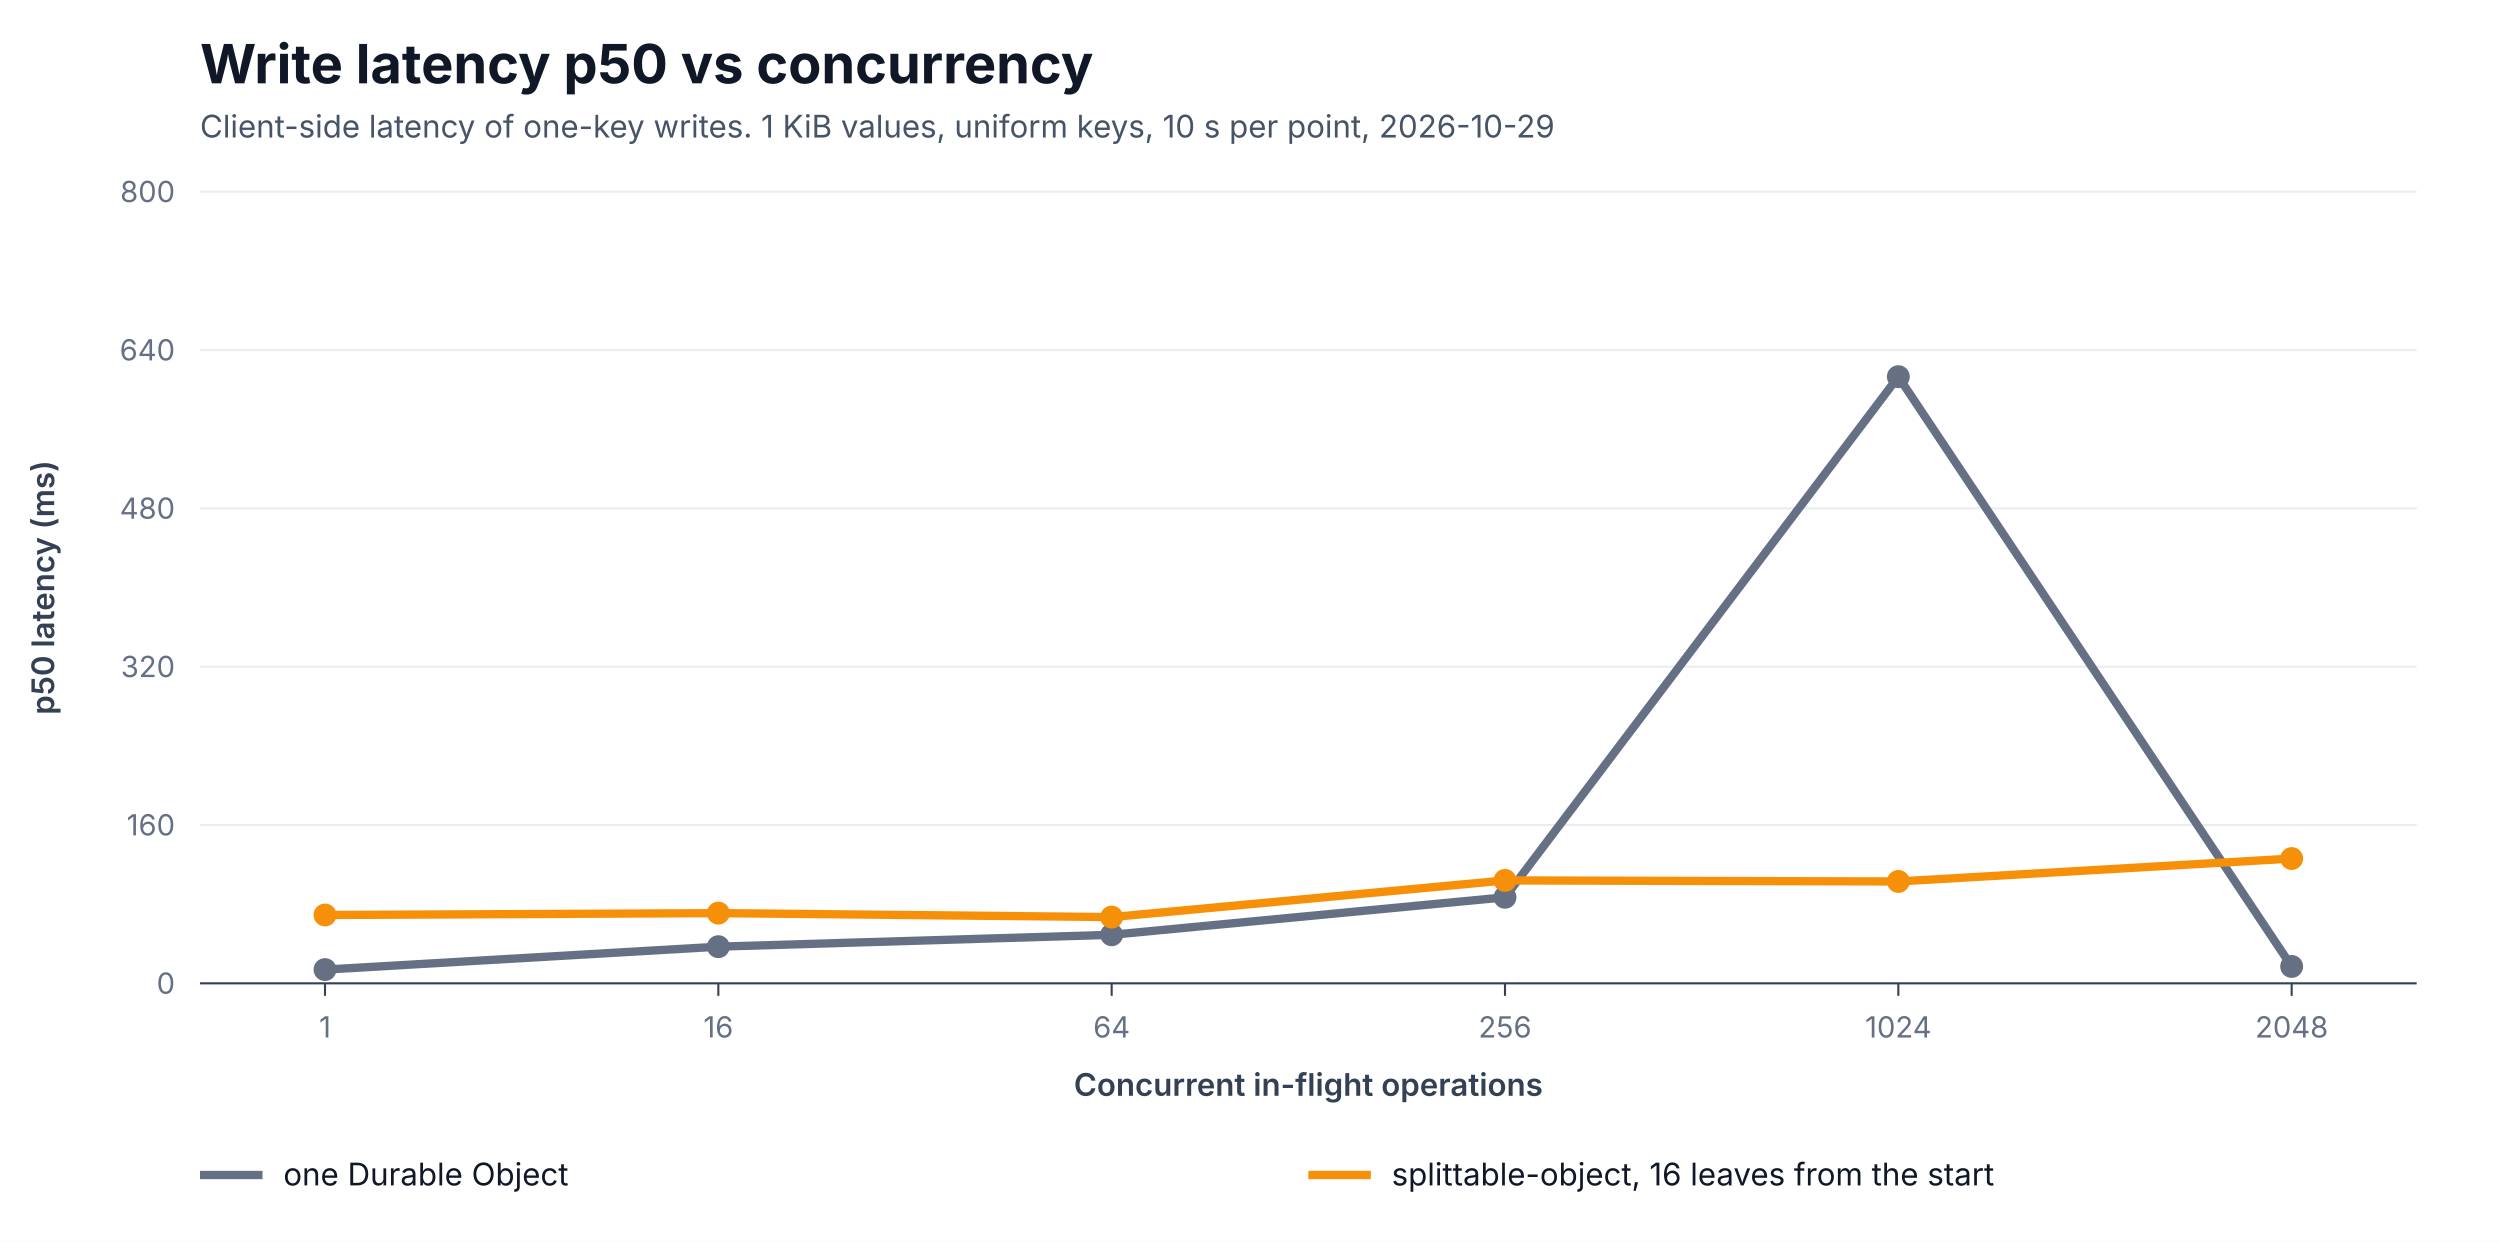
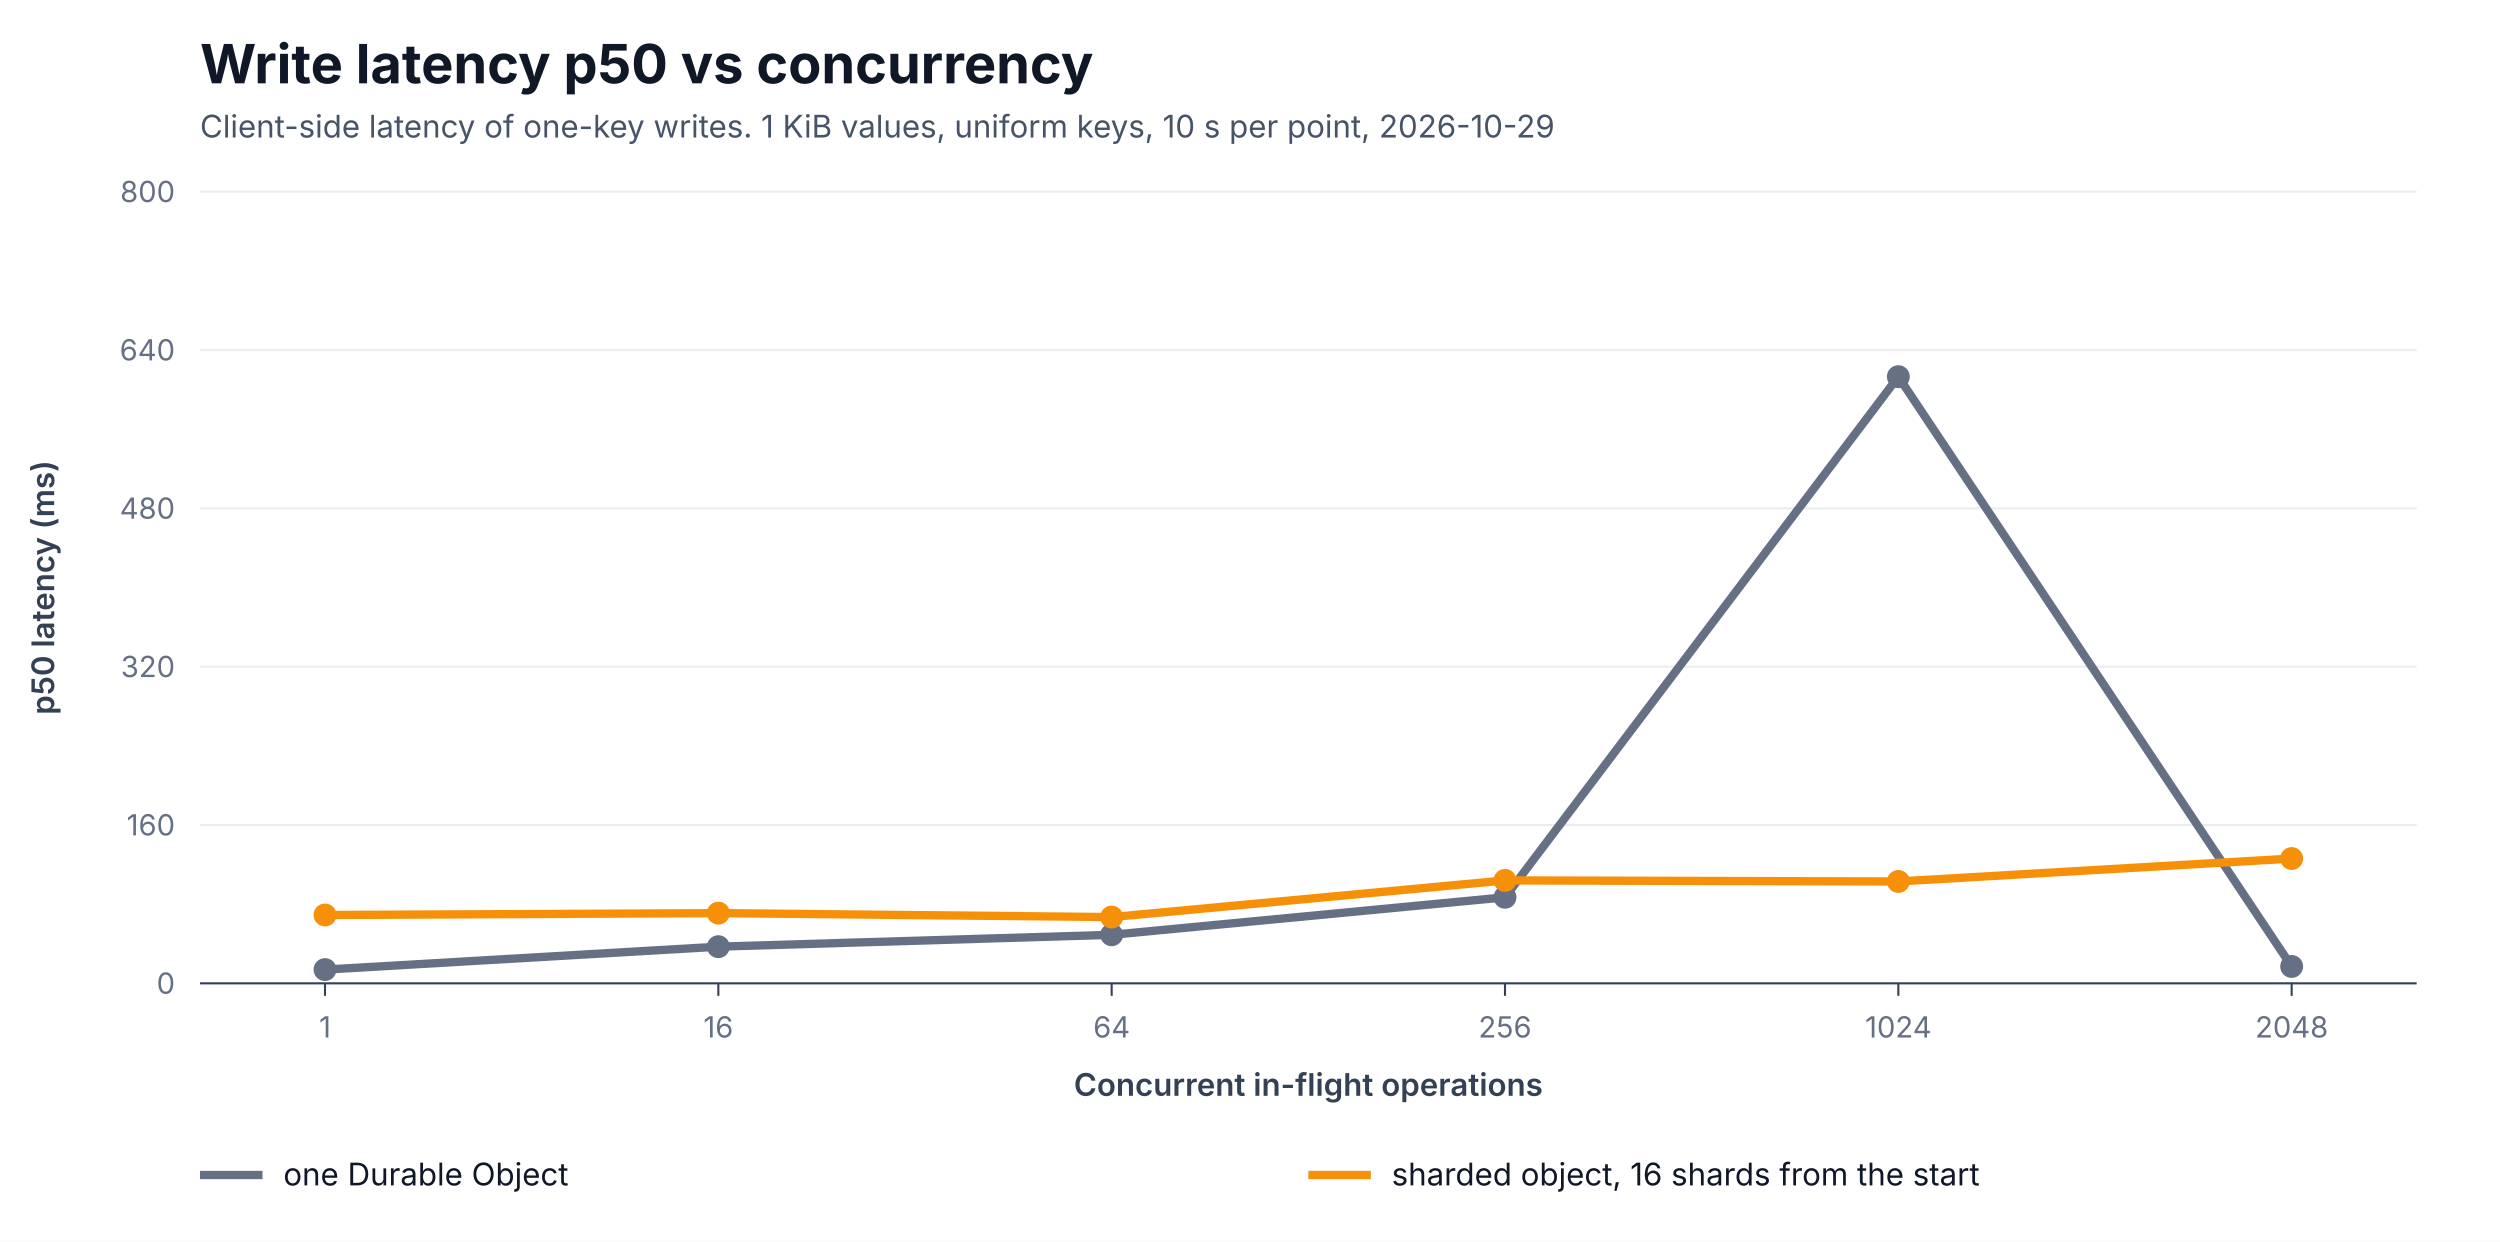
<svg xmlns="http://www.w3.org/2000/svg" width="1200" height="596" viewBox="0 0 1200 596">
  <style>text{font-family:Inter,ui-sans-serif,system-ui,-apple-system,sans-serif;fill:#101828}.title{font-size:26px;font-weight:700}.sub{font-size:15px;fill:#475467}.tick{font-size:14px;fill:#667085}.label{font-size:15px;font-weight:600;fill:#344054}.legend{font-size:15px}.grid{stroke:#eaecf0}.axisline{stroke:#344054}</style>
  <rect width="1200" height="596" fill="#fff" />
  <text x="96" y="40" class="title">Write latency p50 vs concurrency</text>
  <text x="96" y="66" class="sub">Client-side latency of one-key writes. 1 KiB values, uniform keys, 10 s per point, 2026-10-29</text>
  <line x1="96" x2="1160" y1="472" y2="472" class="grid" />
  <text x="84" y="477" text-anchor="end" class="tick">0</text>
  <line x1="96" x2="1160" y1="396" y2="396" class="grid" />
  <text x="84" y="401" text-anchor="end" class="tick">160</text>
  <line x1="96" x2="1160" y1="320" y2="320" class="grid" />
  <text x="84" y="325" text-anchor="end" class="tick">320</text>
  <line x1="96" x2="1160" y1="244" y2="244" class="grid" />
  <text x="84" y="249" text-anchor="end" class="tick">480</text>
  <line x1="96" x2="1160" y1="168" y2="168" class="grid" />
  <text x="84" y="173" text-anchor="end" class="tick">640</text>
  <line x1="96" x2="1160" y1="92" y2="92" class="grid" />
  <text x="84" y="97" text-anchor="end" class="tick">800</text>
  <line x1="96" x2="1160" y1="472" y2="472" class="axisline" />
  <line x1="156" x2="156" y1="472" y2="478" class="axisline" />
  <text x="156" y="498" text-anchor="middle" class="tick">1</text>
  <line x1="344.8" x2="344.8" y1="472" y2="478" class="axisline" />
  <text x="344.8" y="498" text-anchor="middle" class="tick">16</text>
  <line x1="533.6" x2="533.6" y1="472" y2="478" class="axisline" />
  <text x="533.6" y="498" text-anchor="middle" class="tick">64</text>
  <line x1="722.4" x2="722.4" y1="472" y2="478" class="axisline" />
  <text x="722.4" y="498" text-anchor="middle" class="tick">256</text>
  <line x1="911.2" x2="911.2" y1="472" y2="478" class="axisline" />
  <text x="911.2" y="498" text-anchor="middle" class="tick">1024</text>
  <line x1="1100" x2="1100" y1="472" y2="478" class="axisline" />
  <text x="1100" y="498" text-anchor="middle" class="tick">2048</text>
  <polyline points="156.0,465.4 344.8,454.4 533.6,448.7 722.4,430.7 911.2,180.8 1100.0,463.9" fill="none" stroke="#667085" stroke-width="4" stroke-linejoin="round" />
  <circle cx="156.0" cy="465.4" r="5.5" fill="#667085" />
  <circle cx="344.8" cy="454.4" r="5.5" fill="#667085" />
  <circle cx="533.6" cy="448.7" r="5.5" fill="#667085" />
  <circle cx="722.4" cy="430.7" r="5.5" fill="#667085" />
  <circle cx="911.2" cy="180.8" r="5.5" fill="#667085" />
  <circle cx="1100.0" cy="463.9" r="5.5" fill="#667085" />
  <polyline points="156.0,439.2 344.8,438.3 533.6,440.2 722.4,422.6 911.2,423.1 1100.0,412.1" fill="none" stroke="#f79009" stroke-width="4" stroke-linejoin="round" />
  <circle cx="156.0" cy="439.2" r="5.5" fill="#f79009" />
  <circle cx="344.8" cy="438.3" r="5.5" fill="#f79009" />
  <circle cx="533.6" cy="440.2" r="5.5" fill="#f79009" />
  <circle cx="722.4" cy="422.6" r="5.5" fill="#f79009" />
  <circle cx="911.2" cy="423.1" r="5.5" fill="#f79009" />
  <circle cx="1100.0" cy="412.1" r="5.5" fill="#f79009" />
  <text x="628" y="526" text-anchor="middle" class="label">Concurrent in-flight operations</text>
  <text transform="translate(26,282) rotate(-90)" text-anchor="middle" class="label">p50 latency (ms)</text>
  <g transform="translate(96,564)">
    <line x1="0" x2="30" y1="0" y2="0" stroke="#667085" stroke-width="4" />
    <text x="40" y="5" class="legend">one Durable Object</text>
  </g>
  <g transform="translate(628,564)">
    <line x1="0" x2="30" y1="0" y2="0" stroke="#f79009" stroke-width="4" />
-     <text x="40" y="5" class="legend">splittable-object, 16 leaves from the start</text>
+     <text x="40" y="5" class="legend">sharded object, 16 shards from the start</text>
  </g>
</svg>
